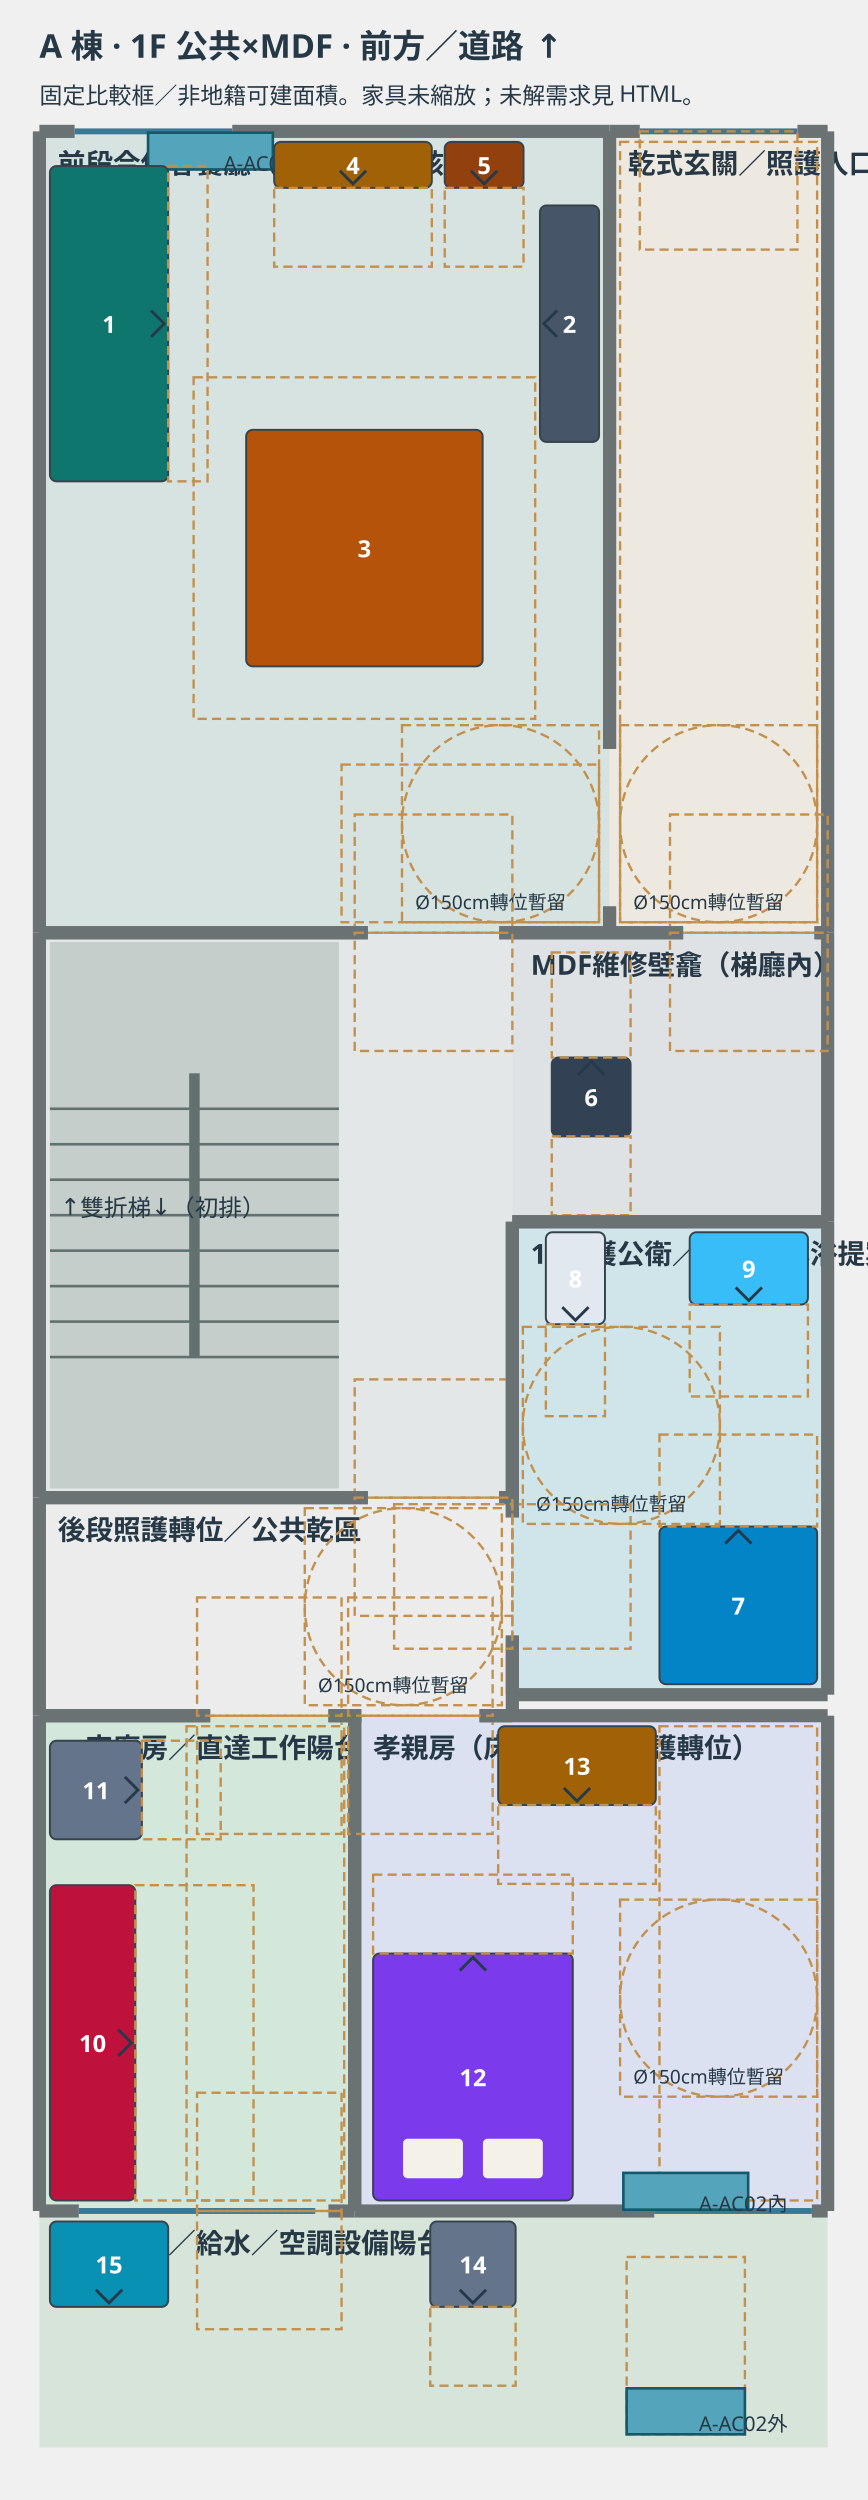
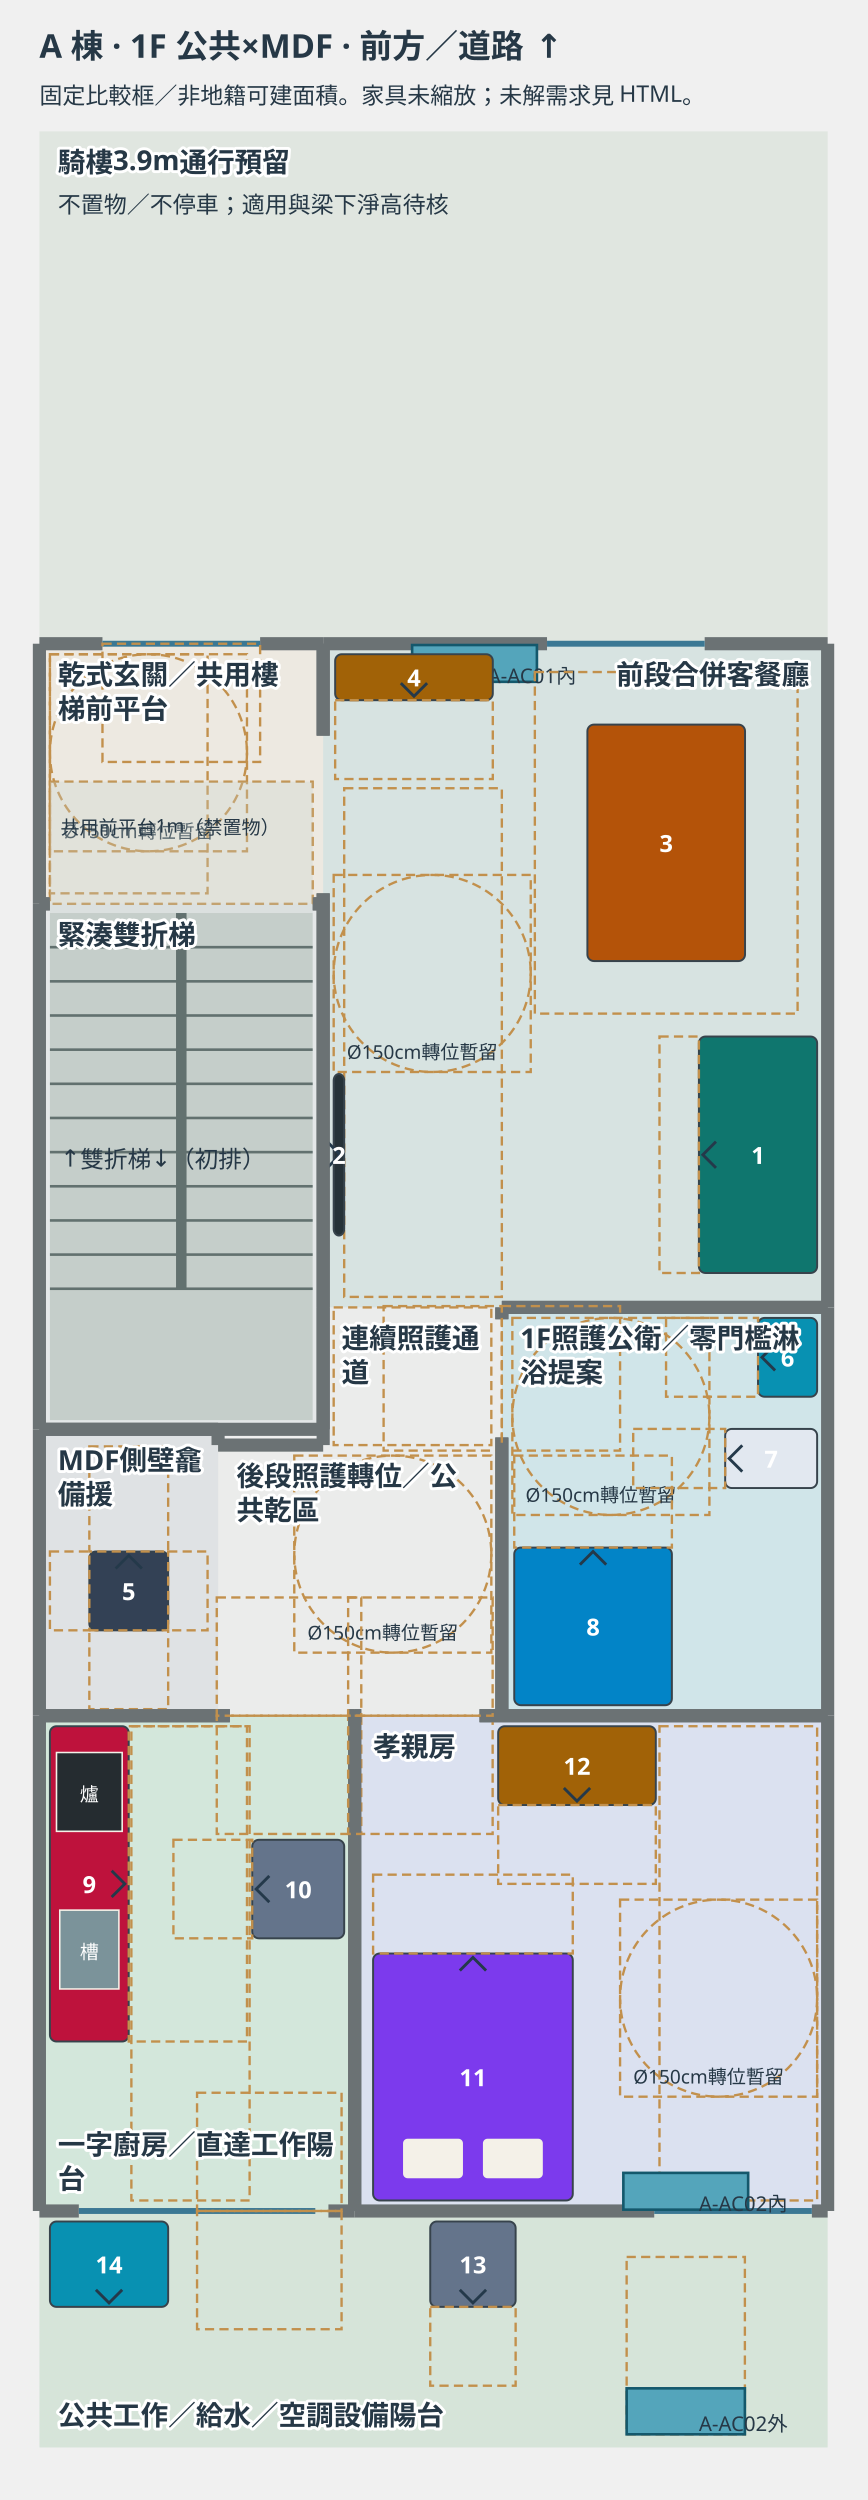
<svg xmlns="http://www.w3.org/2000/svg" viewBox="-300 -1000 6600 19030" role="img" aria-labelledby="plan-title plan-desc" data-schema="house-concept-furniture-plan-v1" data-building="A" data-floor="floor-1" data-geometry-source="tour_mm" data-frontage-study="keep-full-clear">
-   <style>text{font-family:system-ui,sans-serif;fill:#263846} .room-name{font-size:210px;font-weight:600} .item-number{font-size:180px;font-weight:700;fill:#fff;text-anchor:middle} .wall{stroke:#6b7274;stroke-width:100} .allowance{fill:none;stroke:#c2904c;stroke-width:18;stroke-dasharray:70 40} .front-mark{stroke:#24394a;stroke-width:22;fill:none}</style>
+   <style>text{font-family:system-ui,sans-serif;fill:#263846} .room-name{font-size:210px;font-weight:600;paint-order:stroke fill;stroke:#fff;stroke-width:45;stroke-linejoin:round} .item-number{font-size:180px;font-weight:700;fill:#fff;text-anchor:middle} .wall{stroke:#6b7274;stroke-width:100} .allowance{fill:none;stroke:#c2904c;stroke-width:18;stroke-dasharray:70 40} .front-mark{stroke:#24394a;stroke-width:22;fill:none}</style>
  <text x="0" y="-560" font-size="250" font-weight="700">A 棟 · 1F 公共×MDF · 前方／道路 ↑</text>
  <text x="0" y="-210" font-size="175">固定比較框／非地籍可建面積。家具未縮放；未解需求見 HTML。</text>
-   <rect x="4340" y="0" width="1660" height="6100" fill="#e0c99d" fill-opacity="0.18" />
-   <rect x="0" y="0" width="4340" height="6100" fill="#69a79b" fill-opacity="0.18" />
-   <rect x="3600" y="6100" width="2400" height="2200" fill="#90a4ae" fill-opacity="0.18" />
-   <rect x="0" y="6100" width="3600" height="4300" fill="#b0bec5" fill-opacity="0.18" />
-   <rect x="3600" y="8300" width="2400" height="3600" fill="#3fb6c8" fill-opacity="0.18" />
+   <rect x="0" y="3900" width="2160" height="1980" fill="#e0c99d" fill-opacity="0.18" />
+   <rect x="2160" y="3900" width="3840" height="5052" fill="#69a79b" fill-opacity="0.18" />
+   <rect x="0" y="9880" width="1360" height="2180" fill="#90a4ae" fill-opacity="0.18" />
+   <rect x="0" y="5880" width="2160" height="4000" fill="#b0bec5" fill-opacity="0.18" />
+   <rect x="3520" y="8952" width="2480" height="3108" fill="#3fb6c8" fill-opacity="0.18" />
  <rect x="0" y="12060" width="2400" height="3770" fill="#4fbf7a" fill-opacity="0.18" />
  <rect x="2400" y="12060" width="3600" height="3770" fill="#7c9df0" fill-opacity="0.18" />
  <rect x="0" y="15830" width="6000" height="1800" fill="#5fae74" fill-opacity="0.18" />
-   <rect x="0" y="10400" width="3600" height="1660" fill="#d4ddd5" fill-opacity="0.18" />
-   <g data-room-id="A:floor-1:entry" data-space-group="" data-x-mm="4340" data-y-mm="0" data-w-mm="1660" data-h-mm="6100">
-     <a href="../model3d.html#mode=tour&amp;building=A&amp;floor=floor-1&amp;room=A%3Afloor-1%3Aentry&amp;view=plan" target="_blank">
-       <text x="4480" y="320" class="room-name">乾式玄關／照護入口</text>
-     </a>
-     <line x1="4340" x2="4570.0" y1="0" y2="0" stroke="#6b7274" stroke-width="100" data-wall-face="front" />
-     <line x1="5770.0" x2="6000" y1="0" y2="0" stroke="#6b7274" stroke-width="100" data-wall-face="front" />
-     <line x1="4570.0" x2="5770.0" y1="0" y2="0" stroke="#3b7894" stroke-width="45" data-wall-face="front" />
-     <line x1="4340" x2="4900" y1="6100" y2="6100" stroke="#6b7274" stroke-width="100" data-wall-face="rear" />
-     <line x1="5900" x2="6000" y1="6100" y2="6100" stroke="#6b7274" stroke-width="100" data-wall-face="rear" />
-     <line x1="4340" x2="4340" y1="0" y2="4699.997" stroke="#6b7274" stroke-width="100" data-wall-face="left" />
-     <line x1="4340" x2="4340" y1="5899.997" y2="6100" stroke="#6b7274" stroke-width="100" data-wall-face="left" />
-     <line x1="6000" x2="6000" y1="0" y2="6100" stroke="#6b7274" stroke-width="100" data-wall-face="right" />
-     <rect x="4420" y="80" width="1500" height="5940" data-reserved="care-route" class="allowance" />
-     <rect x="4420" y="4520" width="1500" height="1500" data-reserved="care-turn" class="allowance" />
-     <circle cx="5170.0" cy="5270.0" r="750.0" data-care-turn="proposal-not-verified" class="allowance" />
-     <text x="4520" y="5920" font-size="145">Ø150cm轉位暫留</text>
-     <rect x="4800.0" y="5200.0" width="1200.0" height="900.0" data-reserved="door-approach" class="allowance" />
-     <rect x="4570.0" y="0.0" width="1200.0" height="900.0" data-reserved="door-approach" class="allowance" />
-   </g>
-   <g data-room-id="A:floor-1:living" data-space-group="" data-x-mm="0" data-y-mm="0" data-w-mm="4340" data-h-mm="6100">
-     <a href="../model3d.html#mode=tour&amp;building=A&amp;floor=floor-1&amp;room=A%3Afloor-1%3Aliving&amp;view=plan" target="_blank">
-       <text x="140" y="320" class="room-name">前段合併客餐廳（前帶可建待核）</text>
-     </a>
-     <line x1="0" x2="268.0" y1="0" y2="0" stroke="#6b7274" stroke-width="100" data-wall-face="front" />
-     <line x1="1468.0" x2="4340" y1="0" y2="0" stroke="#6b7274" stroke-width="100" data-wall-face="front" />
-     <line x1="268.0" x2="1468.0" y1="0" y2="0" stroke="#3b7894" stroke-width="45" data-wall-face="front" />
-     <line x1="0" x2="2499.999" y1="6100" y2="6100" stroke="#6b7274" stroke-width="100" data-wall-face="rear" />
-     <line x1="3499.999" x2="4340" y1="6100" y2="6100" stroke="#6b7274" stroke-width="100" data-wall-face="rear" />
-     <line x1="0" x2="0" y1="0" y2="6100" stroke="#6b7274" stroke-width="100" data-wall-face="left" />
-     <line x1="4340" x2="4340" y1="0" y2="4699.997" stroke="#6b7274" stroke-width="100" data-wall-face="right" />
-     <line x1="4340" x2="4340" y1="5899.997" y2="6100" stroke="#6b7274" stroke-width="100" data-wall-face="right" />
-     <rect x="2300" y="4820" width="1960" height="1200" data-reserved="care-route" class="allowance" />
-     <rect x="2760" y="4520" width="1500" height="1500" data-reserved="care-turn" class="allowance" />
-     <circle cx="3510.0" cy="5270.0" r="750.0" data-care-turn="proposal-not-verified" class="allowance" />
-     <text x="2860" y="5920" font-size="145">Ø150cm轉位暫留</text>
-     <rect x="2400.0" y="5200.0" width="1200.0" height="900.0" data-reserved="door-approach" class="allowance" />
-     <rect x="827.0" y="10.0" width="950" height="280" fill="#54a5bb" stroke="#14586c" stroke-width="20" data-hvac-id="A-AC01" data-hvac-type="indoor" />
-     <text x="1402.0" y="300" font-size="155">A-AC01內</text>
-     <g data-furniture-id="A:floor-1:living:furniture:sofa" data-status="planning-not-measured" data-center-x-mm="530.0" data-center-y-mm="1464.0" data-width-mm="2400.0" data-depth-mm="900.0" data-height-mm="850.0" data-rotation-deg="270" data-mount-height-mm="0.0" data-wall-anchor="left" transform="translate(530.0 1464.0) rotate(-270)">
-       <rect x="-1200.0" y="-450.0" width="2400.0" height="900.0" rx="50" fill="#0f766e" stroke="#37434c" stroke-width="15" />
+   <rect x="0" y="0" width="6000" height="3900" fill="#98b99a" fill-opacity="0.18" />
+   <rect x="2160" y="8952" width="1360" height="1048" fill="#d4ddd5" fill-opacity="0.18" />
+   <rect x="1360" y="10000" width="2160" height="2060" fill="#d4ddd5" fill-opacity="0.18" />
+   <g data-room-id="A:floor-1:entry" data-space-group="" data-x-mm="0" data-y-mm="3900" data-w-mm="2160" data-h-mm="1980">
+     <line x1="0" x2="480.0" y1="3900" y2="3900" stroke="#6b7274" stroke-width="100" data-wall-face="front" />
+     <line x1="1680.0" x2="2160" y1="3900" y2="3900" stroke="#6b7274" stroke-width="100" data-wall-face="front" />
+     <line x1="480.0" x2="1680.0" y1="3900" y2="3900" stroke="#3b7894" stroke-width="45" data-wall-face="front" />
+     <line x1="0" x2="80.0" y1="5880" y2="5880" stroke="#6b7274" stroke-width="100" data-wall-face="rear" />
+     <line x1="2080.0" x2="2160" y1="5880" y2="5880" stroke="#6b7274" stroke-width="100" data-wall-face="rear" />
+     <line x1="0" x2="0" y1="3900" y2="5880" stroke="#6b7274" stroke-width="100" data-wall-face="left" />
+     <line x1="2160" x2="2160" y1="3900" y2="4600.001" stroke="#6b7274" stroke-width="100" data-wall-face="right" />
+     <line x1="2160" x2="2160" y1="5800.001" y2="5880" stroke="#6b7274" stroke-width="100" data-wall-face="right" />
+     <rect x="80" y="3980" width="1500" height="1500" data-reserved="care-turn" class="allowance" />
+     <circle cx="830.0" cy="4730.0" r="750.0" data-care-turn="proposal-not-verified" class="allowance" />
+     <text x="180" y="5380" font-size="145">Ø150cm轉位暫留</text>
+     <rect x="80" y="3980" width="1200" height="1820" data-reserved="care-route" class="allowance" />
+     <rect x="80" y="4950" width="2000" height="930" data-reserved="stairs-landing" class="allowance" />
+     <rect x="480.0" y="3900.0" width="1200.0" height="900.0" data-reserved="door-approach" class="allowance" />
+   </g>
+   <g data-room-id="A:floor-1:living" data-space-group="" data-x-mm="2160" data-y-mm="3900" data-w-mm="3840" data-h-mm="5052">
+     <line x1="2160" x2="3864.0" y1="3900" y2="3900" stroke="#6b7274" stroke-width="100" data-wall-face="front" />
+     <line x1="5064.0" x2="6000" y1="3900" y2="3900" stroke="#6b7274" stroke-width="100" data-wall-face="front" />
+     <line x1="3864.0" x2="5064.0" y1="3900" y2="3900" stroke="#3b7894" stroke-width="45" data-wall-face="front" />
+     <line x1="3519.999" x2="6000" y1="8952" y2="8952" stroke="#6b7274" stroke-width="100" data-wall-face="rear" />
+     <line x1="2160" x2="2160" y1="3900" y2="4600.001" stroke="#6b7274" stroke-width="100" data-wall-face="left" />
+     <line x1="2160" x2="2160" y1="5800.001" y2="8952" stroke="#6b7274" stroke-width="100" data-wall-face="left" />
+     <line x1="6000" x2="6000" y1="3900" y2="8952" stroke="#6b7274" stroke-width="100" data-wall-face="right" />
+     <rect x="2240" y="5660" width="1500" height="1500" data-reserved="care-turn" class="allowance" />
+     <circle cx="2990.0" cy="6410.0" r="750.0" data-care-turn="proposal-not-verified" class="allowance" />
+     <text x="2340" y="7060" font-size="145">Ø150cm轉位暫留</text>
+     <rect x="2320" y="5000" width="1200" height="3872" data-reserved="care-route" class="allowance" />
+     <rect x="2837.0" y="3910.0" width="950.0" height="280.0" fill="#54a5bb" stroke="#14586c" stroke-width="20" data-hvac-id="A-AC01" data-hvac-type="indoor" />
+     <text x="3412.0" y="4200" font-size="155" data-hvac-label-id="A-AC01" data-hvac-label-type="indoor">A-AC01內</text>
+     <g data-furniture-id="A:floor-1:living:furniture:sofa" data-status="planning-not-measured" data-center-x-mm="5470.0" data-center-y-mm="7790.04" data-width-mm="1800.0" data-depth-mm="900.0" data-height-mm="850.0" data-rotation-deg="90" data-mount-height-mm="0.0" data-wall-anchor="right" transform="translate(5470.0 7790.04) rotate(-90)">
+       <rect x="-900.0" y="-450.0" width="1800.0" height="900.0" rx="50" fill="#0f766e" stroke="#37434c" stroke-width="15" />
      <path d="M -100 -320.0 L 0 -420.0 L 100 -320.0" class="front-mark" />
-       <text x="0" y="70" transform="rotate(270)" class="item-number">1</text>
-     </g>
-     <rect x="980.0" y="264.0" width="300.0" height="2400.0" class="allowance" />
-     <g data-furniture-id="A:floor-1:living:furniture:tv" data-status="planning-not-measured" data-center-x-mm="4035.0" data-center-y-mm="1464.0" data-width-mm="1800.0" data-depth-mm="450.0" data-height-mm="1250.0" data-rotation-deg="90" data-mount-height-mm="0.0" data-wall-anchor="right" transform="translate(4035.0 1464.0) rotate(-90)">
-       <rect x="-900.0" y="-225.0" width="1800.0" height="450.0" rx="50" fill="#475569" stroke="#37434c" stroke-width="15" />
-       <path d="M -100 -95.0 L 0 -195.0 L 100 -95.0" class="front-mark" />
-       <text x="0" y="70" transform="rotate(90)" class="item-number">2</text>
-     </g>
-     <g data-furniture-id="A:floor-1:living:furniture:dining-set" data-status="planning-not-measured" data-center-x-mm="2473.8" data-center-y-mm="3172.0" data-width-mm="1800.0" data-depth-mm="1800.0" data-height-mm="750.0" data-rotation-deg="0.0" data-mount-height-mm="0.0" data-wall-anchor="" transform="translate(2473.8 3172.0) rotate(-0.0)">
-       <rect x="-900.0" y="-900.0" width="1800.0" height="1800.0" rx="50" fill="#b45309" stroke="#37434c" stroke-width="15" />
+       <text x="0" y="70" transform="rotate(90)" class="item-number">1</text>
+     </g>
+     <rect x="4720.0" y="6890.04" width="300.0" height="1800" class="allowance" />
+     <g data-furniture-id="A:floor-1:living:furniture:tv" data-status="planning-not-measured" data-center-x-mm="2280.0" data-center-y-mm="7790.04" data-width-mm="1230.0" data-depth-mm="80.0" data-height-mm="710.0" data-rotation-deg="270" data-mount-height-mm="1200.0" data-wall-anchor="left" transform="translate(2280.0 7790.04) rotate(-270)">
+       <rect x="-615.0" y="-40.0" width="1230.0" height="80.0" rx="50" fill="#263238" stroke="#37434c" stroke-width="15" />
+       <path d="M -100 90.0 L 0 -10.0 L 100 90.0" class="front-mark" />
+       <text x="0" y="70" transform="rotate(270)" class="item-number">2</text>
+     </g>
+     <g data-furniture-id="A:floor-1:living:furniture:dining-set" data-status="planning-not-measured" data-center-x-mm="4771.2" data-center-y-mm="5415.6" data-width-mm="1200.0" data-depth-mm="1800.0" data-height-mm="850.0" data-rotation-deg="0.0" data-mount-height-mm="0.0" data-wall-anchor="" transform="translate(4771.2 5415.6) rotate(-0.0)">
+       <rect x="-600.0" y="-900.0" width="1200.0" height="1800.0" rx="50" fill="#b45309" stroke="#37434c" stroke-width="15" />
      <text x="0" y="70" transform="rotate(0.0)" class="item-number">3</text>
    </g>
-     <rect x="1173.8" y="1872.0" width="2600.0" height="2600.0" class="allowance" />
-     <g data-furniture-id="A:floor-1:living:furniture:shoe-cabinet" data-status="planning-not-measured" data-center-x-mm="2387.0" data-center-y-mm="255.0" data-width-mm="1200.0" data-depth-mm="350.0" data-height-mm="1100.0" data-rotation-deg="180" data-mount-height-mm="0.0" data-wall-anchor="front" transform="translate(2387.0 255.0) rotate(-180)">
+     <rect x="3771.2" y="4115.6" width="2000.0" height="2600.0" class="allowance" />
+     <g data-furniture-id="A:floor-1:living:furniture:shoe-cabinet" data-status="planning-not-measured" data-center-x-mm="2851.2" data-center-y-mm="4155.0" data-width-mm="1200.0" data-depth-mm="350.0" data-height-mm="1100.0" data-rotation-deg="180" data-mount-height-mm="0.0" data-wall-anchor="front" transform="translate(2851.2 4155.0) rotate(-180)">
      <rect x="-600.0" y="-175.0" width="1200.0" height="350.0" rx="50" fill="#a16207" stroke="#37434c" stroke-width="15" />
      <path d="M -100 -45.0 L 0 -145.0 L 100 -45.0" class="front-mark" />
      <text x="0" y="70" transform="rotate(180)" class="item-number">4</text>
    </g>
-     <rect x="1787.0" y="430.0" width="1200.0" height="600.0" class="allowance" />
-     <g data-furniture-id="A:floor-1:living:furniture:parcel-cabinet" data-status="planning-not-measured" data-center-x-mm="3385.2" data-center-y-mm="255.0" data-width-mm="600.0" data-depth-mm="350.0" data-height-mm="1000.0" data-rotation-deg="180" data-mount-height-mm="0.0" data-wall-anchor="front" transform="translate(3385.2 255.0) rotate(-180)">
-       <rect x="-300.0" y="-175.0" width="600.0" height="350.0" rx="50" fill="#92400e" stroke="#37434c" stroke-width="15" />
-       <path d="M -100 -45.0 L 0 -145.0 L 100 -45.0" class="front-mark" />
-       <text x="0" y="70" transform="rotate(180)" class="item-number">5</text>
-     </g>
-     <rect x="3085.2" y="430.0" width="600.0" height="600.0" class="allowance" />
-   </g>
-   <g data-room-id="A:floor-1:mdf" data-space-group="A1-dry-hall" data-x-mm="3600" data-y-mm="6100" data-w-mm="2400" data-h-mm="2200">
-     <a href="../model3d.html#mode=tour&amp;building=A&amp;floor=floor-1&amp;room=A%3Afloor-1%3Amdf&amp;view=plan" target="_blank">
-       <text x="3740" y="6420" class="room-name">MDF維修壁龕（梯廳內）</text>
-     </a>
-     <line x1="3600" x2="4900.0" y1="6100" y2="6100" stroke="#6b7274" stroke-width="100" data-wall-face="front" />
-     <line x1="5900.0" x2="6000" y1="6100" y2="6100" stroke="#6b7274" stroke-width="100" data-wall-face="front" />
-     <line x1="3600" x2="6000" y1="8300" y2="8300" stroke="#6b7274" stroke-width="100" data-wall-face="rear" />
-     <line x1="6000" x2="6000" y1="6100" y2="8300" stroke="#6b7274" stroke-width="100" data-wall-face="right" />
-     <rect x="4800.0" y="6100.0" width="1200.0" height="900.0" data-reserved="door-approach" class="allowance" />
-     <g data-furniture-id="A:floor-1:mdf:furniture:rack" data-status="planning-not-measured" data-center-x-mm="4200.0" data-center-y-mm="7350.0" data-width-mm="600.0" data-depth-mm="600.0" data-height-mm="1000.0" data-rotation-deg="0" data-mount-height-mm="0.0" data-wall-anchor="rear" transform="translate(4200.0 7350.0) rotate(0)">
+     <rect x="2251.2" y="4330.0" width="1200.0" height="600.0" class="allowance" />
+   </g>
+   <g data-room-id="A:floor-1:mdf" data-space-group="A1-dry-hall" data-x-mm="0" data-y-mm="9880" data-w-mm="1360" data-h-mm="2180">
+     <line x1="0" x2="1360" y1="9880" y2="9880" stroke="#6b7274" stroke-width="100" data-wall-face="front" />
+     <line x1="0" x2="1360" y1="12060" y2="12060" stroke="#6b7274" stroke-width="100" data-wall-face="rear" />
+     <line x1="0" x2="0" y1="9880" y2="12060" stroke="#6b7274" stroke-width="100" data-wall-face="left" />
+     <line x1="1360" x2="1360" y1="9880" y2="10000" stroke="#6b7274" stroke-width="100" data-wall-face="right" />
+     <g data-furniture-id="A:floor-1:mdf:furniture:rack" data-status="planning-not-measured" data-center-x-mm="680.0" data-center-y-mm="11110.0" data-width-mm="600.0" data-depth-mm="600.0" data-height-mm="1000.0" data-rotation-deg="0" data-mount-height-mm="0.0" data-wall-anchor="rear" transform="translate(680.0 11110.0) rotate(0)">
      <rect x="-300.0" y="-300.0" width="600.0" height="600.0" rx="50" fill="#334155" stroke="#37434c" stroke-width="15" />
      <path d="M -100 -170.0 L 0 -270.0 L 100 -170.0" class="front-mark" />
-       <text x="0" y="70" transform="rotate(0)" class="item-number">6</text>
-     </g>
-     <rect x="3900.0" y="6250.0" width="600.0" height="800.0" class="allowance" />
-     <rect x="3900.0" y="7650.0" width="600.0" height="600.0" class="allowance" data-maintenance="rear" />
-   </g>
-   <g data-room-id="A:floor-1:stair-door" data-space-group="A1-dry-hall" data-x-mm="0" data-y-mm="6100" data-w-mm="3600" data-h-mm="4300">
-     <a href="../model3d.html#mode=tour&amp;building=A&amp;floor=floor-1&amp;room=A%3Afloor-1%3Astair-door&amp;view=plan" target="_blank">
-       <text x="140" y="6420" class="room-name">正式樓梯／共用梯廳</text>
-     </a>
-     <line x1="0" x2="2499.999" y1="6100" y2="6100" stroke="#6b7274" stroke-width="100" data-wall-face="front" />
-     <line x1="3499.999" x2="3600" y1="6100" y2="6100" stroke="#6b7274" stroke-width="100" data-wall-face="front" />
-     <line x1="0" x2="2499.999" y1="10400" y2="10400" stroke="#6b7274" stroke-width="100" data-wall-face="rear" />
-     <line x1="3499.999" x2="3600" y1="10400" y2="10400" stroke="#6b7274" stroke-width="100" data-wall-face="rear" />
-     <line x1="0" x2="0" y1="6100" y2="10400" stroke="#6b7274" stroke-width="100" data-wall-face="left" />
-     <line x1="3600" x2="3600" y1="6100" y2="6100" stroke="#6b7274" stroke-width="100" data-wall-face="right" />
-     <line x1="3600" x2="3600" y1="8300" y2="10400" stroke="#6b7274" stroke-width="100" data-wall-face="right" />
-     <rect x="2400.0" y="6100.0" width="1200.0" height="900.0" data-reserved="door-approach" class="allowance" />
-     <rect x="2400.0" y="9500.0" width="1200.0" height="900.0" data-reserved="door-approach" class="allowance" />
-     <rect x="80" y="6170" width="2200" height="4160" fill="#c5ceca" data-stairs="two-flight-u-proposal-not-verified" />
-     <line x1="80" x2="2280" y1="7440.0" y2="7440.0" stroke="#62716f" stroke-width="20" />
-     <line x1="80" x2="2280" y1="7710.0" y2="7710.0" stroke="#62716f" stroke-width="20" />
-     <line x1="80" x2="2280" y1="7980.0" y2="7980.0" stroke="#62716f" stroke-width="20" />
-     <line x1="80" x2="2280" y1="8250.0" y2="8250.0" stroke="#62716f" stroke-width="20" />
-     <line x1="80" x2="2280" y1="8520.0" y2="8520.0" stroke="#62716f" stroke-width="20" />
-     <line x1="80" x2="2280" y1="8790.0" y2="8790.0" stroke="#62716f" stroke-width="20" />
-     <line x1="80" x2="2280" y1="9060.0" y2="9060.0" stroke="#62716f" stroke-width="20" />
-     <line x1="80" x2="2280" y1="9330.0" y2="9330.0" stroke="#62716f" stroke-width="20" />
-     <line x1="1180.0" x2="1180.0" y1="7170" y2="9330" stroke="#62716f" stroke-width="80" />
-     <text x="160" y="8250.0" font-size="180">↑雙折梯↓（初排）</text>
-   </g>
-   <g data-room-id="A:floor-1:bath1" data-space-group="" data-x-mm="3600" data-y-mm="8300" data-w-mm="2400" data-h-mm="3600">
-     <a href="../model3d.html#mode=tour&amp;building=A&amp;floor=floor-1&amp;room=A%3Afloor-1%3Abath1&amp;view=plan" target="_blank">
-       <text x="3740" y="8620" class="room-name">1F照護公衛／無門檻淋浴提案</text>
-     </a>
-     <line x1="3600" x2="6000" y1="8300" y2="8300" stroke="#6b7274" stroke-width="100" data-wall-face="front" />
-     <line x1="3600" x2="6000" y1="11900" y2="11900" stroke="#6b7274" stroke-width="100" data-wall-face="rear" />
-     <line x1="3600" x2="3600" y1="8300" y2="10550.0" stroke="#6b7274" stroke-width="100" data-wall-face="left" />
-     <line x1="3600" x2="3600" y1="11450.0" y2="11900" stroke="#6b7274" stroke-width="100" data-wall-face="left" />
-     <line x1="6000" x2="6000" y1="8300" y2="11900" stroke="#6b7274" stroke-width="100" data-wall-face="right" />
-     <rect x="3680" y="9100" width="1500" height="1500" data-reserved="care-turn" class="allowance" />
-     <circle cx="4430.0" cy="9850.0" r="750.0" data-care-turn="proposal-not-verified" class="allowance" />
-     <text x="3780" y="10500" font-size="145">Ø150cm轉位暫留</text>
-     <rect x="3600.0" y="10450.0" width="900.0" height="1100.0" data-reserved="door-approach" class="allowance" />
-     <g data-furniture-id="A:floor-1:bath1:furniture:shower" data-status="planning-not-measured" data-center-x-mm="5320.0" data-center-y-mm="11220.0" data-width-mm="1200.0" data-depth-mm="1200.0" data-height-mm="2000.0" data-rotation-deg="0" data-mount-height-mm="0.0" data-wall-anchor="rear" transform="translate(5320.0 11220.0) rotate(0)">
+       <text x="0" y="70" transform="rotate(0)" class="item-number">5</text>
+     </g>
+     <rect x="380.0" y="10010.0" width="600.0" height="800.0" class="allowance" />
+     <rect x="380.0" y="11410.0" width="600.0" height="600.0" class="allowance" data-maintenance="rear" />
+     <rect x="80.0" y="10810.0" width="300.0" height="600.0" data-maintenance="left" class="allowance" />
+     <rect x="980.0" y="10810.0" width="300.0" height="600.0" data-maintenance="right" class="allowance" />
+   </g>
+   <g data-room-id="A:floor-1:stair-door" data-space-group="A1-dry-hall" data-x-mm="0" data-y-mm="5880" data-w-mm="2160" data-h-mm="4000">
+     <line x1="0" x2="80.0" y1="5880" y2="5880" stroke="#6b7274" stroke-width="100" data-wall-face="front" />
+     <line x1="2080.0" x2="2160" y1="5880" y2="5880" stroke="#6b7274" stroke-width="100" data-wall-face="front" />
+     <line x1="0" x2="2160" y1="9880" y2="9880" stroke="#6b7274" stroke-width="100" data-wall-face="rear" />
+     <line x1="0" x2="0" y1="5880" y2="9880" stroke="#6b7274" stroke-width="100" data-wall-face="left" />
+     <line x1="2160" x2="2160" y1="5880" y2="9880" stroke="#6b7274" stroke-width="100" data-wall-face="right" />
+     <rect x="80" y="5950" width="2000" height="3860" fill="#c5ceca" data-stairs="two-flight-u-proposal-not-verified" />
+     <rect x="80" y="4950" width="2000" height="1000" fill="#c5ceca" fill-opacity="0.3" data-shared-stair-landing="A:floor-1:entry" />
+     <text x="160" y="5350" font-size="145">共用前平台1m（禁置物）</text>
+     <line x1="80" x2="2080" y1="6210.0" y2="6210.0" stroke="#62716f" stroke-width="20" />
+     <line x1="80" x2="2080" y1="6470.0" y2="6470.0" stroke="#62716f" stroke-width="20" />
+     <line x1="80" x2="2080" y1="6730.0" y2="6730.0" stroke="#62716f" stroke-width="20" />
+     <line x1="80" x2="2080" y1="6990.0" y2="6990.0" stroke="#62716f" stroke-width="20" />
+     <line x1="80" x2="2080" y1="7250.0" y2="7250.0" stroke="#62716f" stroke-width="20" />
+     <line x1="80" x2="2080" y1="7510.0" y2="7510.0" stroke="#62716f" stroke-width="20" />
+     <line x1="80" x2="2080" y1="7770.0" y2="7770.0" stroke="#62716f" stroke-width="20" />
+     <line x1="80" x2="2080" y1="8030.0" y2="8030.0" stroke="#62716f" stroke-width="20" />
+     <line x1="80" x2="2080" y1="8290.0" y2="8290.0" stroke="#62716f" stroke-width="20" />
+     <line x1="80" x2="2080" y1="8550.0" y2="8550.0" stroke="#62716f" stroke-width="20" />
+     <line x1="80" x2="2080" y1="8810.0" y2="8810.0" stroke="#62716f" stroke-width="20" />
+     <line x1="1080.0" x2="1080.0" y1="5950" y2="8810" stroke="#62716f" stroke-width="80" />
+     <text x="160" y="7880.0" font-size="180">↑雙折梯↓（初排）</text>
+   </g>
+   <g data-room-id="A:floor-1:bath1" data-space-group="" data-x-mm="3520" data-y-mm="8952" data-w-mm="2480" data-h-mm="3108">
+     <line x1="3520" x2="6000" y1="8952" y2="8952" stroke="#6b7274" stroke-width="100" data-wall-face="front" />
+     <line x1="3520" x2="6000" y1="12060" y2="12060" stroke="#6b7274" stroke-width="100" data-wall-face="rear" />
+     <line x1="3520" x2="3520" y1="8952" y2="9041.999" stroke="#6b7274" stroke-width="100" data-wall-face="left" />
+     <line x1="3520" x2="3520" y1="9941.999" y2="12060" stroke="#6b7274" stroke-width="100" data-wall-face="left" />
+     <line x1="6000" x2="6000" y1="8952" y2="12060" stroke="#6b7274" stroke-width="100" data-wall-face="right" />
+     <rect x="3600" y="9032" width="1500" height="1500" data-reserved="care-turn" class="allowance" />
+     <circle cx="4350.0" cy="9782.0" r="750.0" data-care-turn="proposal-not-verified" class="allowance" />
+     <text x="3700" y="10432" font-size="145">Ø150cm轉位暫留</text>
+     <rect x="3520.0" y="8942.0" width="900.0" height="1100.0" data-reserved="door-approach" class="allowance" />
+     <g data-furniture-id="A:floor-1:bath1:furniture:vanity" data-status="planning-not-measured" data-center-x-mm="5695.0" data-center-y-mm="9332.0" data-width-mm="600.0" data-depth-mm="450.0" data-height-mm="850.0" data-rotation-deg="90" data-mount-height-mm="0.0" data-wall-anchor="right" transform="translate(5695.0 9332.0) rotate(-90)">
+       <rect x="-300.0" y="-225.0" width="600.0" height="450.0" rx="50" fill="#0891b2" stroke="#37434c" stroke-width="15" />
+       <path d="M -100 -95.0 L 0 -195.0 L 100 -95.0" class="front-mark" />
+       <text x="0" y="70" transform="rotate(90)" class="item-number">6</text>
+     </g>
+     <rect x="4770.0" y="9032.0" width="700.0" height="600.0" class="allowance" />
+     <g data-furniture-id="A:floor-1:bath1:furniture:toilet" data-status="planning-not-measured" data-center-x-mm="5570.0" data-center-y-mm="10101.96" data-width-mm="450.0" data-depth-mm="700.0" data-height-mm="800.0" data-rotation-deg="90" data-mount-height-mm="0.0" data-wall-anchor="right" transform="translate(5570.0 10101.96) rotate(-90)">
+       <rect x="-225.0" y="-350.0" width="450.0" height="700.0" rx="50" fill="#e2e8f0" stroke="#37434c" stroke-width="15" />
+       <path d="M -100 -220.0 L 0 -320.0 L 100 -220.0" class="front-mark" />
+       <text x="0" y="70" transform="rotate(90)" class="item-number">7</text>
+     </g>
+     <rect x="4520.0" y="9876.96" width="700.0" height="450.0" class="allowance" />
+     <g data-furniture-id="A:floor-1:bath1:furniture:shower" data-status="planning-not-measured" data-center-x-mm="4214.4" data-center-y-mm="11380.0" data-width-mm="1200.0" data-depth-mm="1200.0" data-height-mm="2000.0" data-rotation-deg="0" data-mount-height-mm="0.0" data-wall-anchor="rear" transform="translate(4214.4 11380.0) rotate(0)">
      <rect x="-600.0" y="-600.0" width="1200.0" height="1200.0" rx="50" fill="#0284c7" stroke="#37434c" stroke-width="15" />
      <path d="M -100 -470.0 L 0 -570.0 L 100 -470.0" class="front-mark" />
-       <text x="0" y="70" transform="rotate(0)" class="item-number">7</text>
-     </g>
-     <rect x="4720.0" y="9920.0" width="1200.0" height="700.0" class="allowance" />
-     <g data-furniture-id="A:floor-1:bath1:furniture:toilet" data-status="planning-not-measured" data-center-x-mm="4080.0" data-center-y-mm="8730.0" data-width-mm="450.0" data-depth-mm="700.0" data-height-mm="800.0" data-rotation-deg="180" data-mount-height-mm="0.0" data-wall-anchor="front" transform="translate(4080.0 8730.0) rotate(-180)">
-       <rect x="-225.0" y="-350.0" width="450.0" height="700.0" rx="50" fill="#e2e8f0" stroke="#37434c" stroke-width="15" />
-       <path d="M -100 -220.0 L 0 -320.0 L 100 -220.0" class="front-mark" />
-       <text x="0" y="70" transform="rotate(180)" class="item-number">8</text>
-     </g>
-     <rect x="3855.0" y="9080.0" width="450.0" height="700.0" class="allowance" />
-     <g data-furniture-id="A:floor-1:bath1:furniture:vanity" data-status="planning-not-measured" data-center-x-mm="5400.0" data-center-y-mm="8655.0" data-width-mm="900.0" data-depth-mm="550.0" data-height-mm="850.0" data-rotation-deg="180" data-mount-height-mm="0.0" data-wall-anchor="front" transform="translate(5400.0 8655.0) rotate(-180)">
-       <rect x="-450.0" y="-275.0" width="900.0" height="550.0" rx="50" fill="#38bdf8" stroke="#37434c" stroke-width="15" />
-       <path d="M -100 -145.0 L 0 -245.0 L 100 -145.0" class="front-mark" />
-       <text x="0" y="70" transform="rotate(180)" class="item-number">9</text>
-     </g>
-     <rect x="4950.0" y="8930.0" width="900.0" height="700.0" class="allowance" />
+       <text x="0" y="70" transform="rotate(0)" class="item-number">8</text>
+     </g>
+     <rect x="3614.4" y="10080.0" width="1200" height="700.0" class="allowance" />
  </g>
  <g data-room-id="A:floor-1:kitchen" data-space-group="" data-x-mm="0" data-y-mm="12060" data-w-mm="2400" data-h-mm="3770">
-     <a href="../model3d.html#mode=tour&amp;building=A&amp;floor=floor-1&amp;room=A%3Afloor-1%3Akitchen&amp;view=plan" target="_blank">
-       <text x="140" y="12380" class="room-name">一字廚房／直達工作陽台</text>
-     </a>
-     <line x1="0" x2="1300.001" y1="12060" y2="12060" stroke="#6b7274" stroke-width="100" data-wall-face="front" />
-     <line x1="2200.001" x2="2400" y1="12060" y2="12060" stroke="#6b7274" stroke-width="100" data-wall-face="front" />
+     <line x1="0" x2="1450.001" y1="12060" y2="12060" stroke="#6b7274" stroke-width="100" data-wall-face="front" />
+     <line x1="2350.001" x2="2400" y1="12060" y2="12060" stroke="#6b7274" stroke-width="100" data-wall-face="front" />
    <line x1="0" x2="300.0" y1="15830" y2="15830" stroke="#6b7274" stroke-width="100" data-wall-face="rear" />
    <line x1="2200.001" x2="2400" y1="15830" y2="15830" stroke="#6b7274" stroke-width="100" data-wall-face="rear" />
    <line x1="300.0" x2="2100.0" y1="15830" y2="15830" stroke="#3b7894" stroke-width="45" data-wall-face="rear" />
    <line x1="0" x2="0" y1="12060" y2="15830" stroke="#6b7274" stroke-width="100" data-wall-face="left" />
    <line x1="2400" x2="2400" y1="12060" y2="15830" stroke="#6b7274" stroke-width="100" data-wall-face="right" />
-     <rect x="1120" y="12140" width="1200" height="3610" data-reserved="circulation" class="allowance" />
-     <rect x="1200.0" y="12060.0" width="1100.0" height="900.0" data-reserved="door-approach" class="allowance" />
+     <rect x="700" y="12140" width="900" height="3610" data-reserved="circulation" class="allowance" />
+     <rect x="1350.0" y="12060.0" width="1100.0" height="900.0" data-reserved="door-approach" class="allowance" />
    <rect x="1200.0" y="14930.0" width="1100.0" height="900.0" data-reserved="door-approach" class="allowance" />
-     <g data-furniture-id="A:floor-1:kitchen:furniture:counter" data-status="planning-not-measured" data-center-x-mm="405.0" data-center-y-mm="14550.0" data-width-mm="2400.0" data-depth-mm="650.0" data-height-mm="900.0" data-rotation-deg="270" data-mount-height-mm="0.0" data-wall-anchor="left" transform="translate(405.0 14550.0) rotate(-270)">
-       <rect x="-1200.0" y="-325.0" width="2400.0" height="650.0" rx="50" fill="#be123c" stroke="#37434c" stroke-width="15" />
-       <path d="M -100 -195.0 L 0 -295.0 L 100 -195.0" class="front-mark" />
-       <text x="0" y="70" transform="rotate(270)" class="item-number">10</text>
-     </g>
-     <rect x="730.0" y="13350.0" width="900.0" height="2400.0" class="allowance" />
-     <g data-furniture-id="A:floor-1:kitchen:furniture:fridge" data-status="planning-not-measured" data-center-x-mm="430.0" data-center-y-mm="12625.5" data-width-mm="750.0" data-depth-mm="700.0" data-height-mm="1800.0" data-rotation-deg="270" data-mount-height-mm="0.0" data-wall-anchor="left" transform="translate(430.0 12625.5) rotate(-270)">
+     <g data-furniture-id="A:floor-1:kitchen:furniture:counter" data-status="planning-not-measured" data-center-x-mm="380.0" data-center-y-mm="13340.0" data-width-mm="2400.0" data-depth-mm="600.0" data-height-mm="900.0" data-rotation-deg="270" data-mount-height-mm="0.0" data-wall-anchor="left" transform="translate(380.0 13340.0) rotate(-270)">
+       <rect x="-1200.0" y="-300.0" width="2400.0" height="600.0" rx="50" fill="#be123c" stroke="#37434c" stroke-width="15" />
+       <rect x="-1000.0" y="-250.0" width="600.0" height="500.0" fill="#252c30" stroke="#f4f1e8" stroke-width="12" data-worktop-part="hob" data-width-mm="600.0" data-depth-mm="500.0" data-status="planning-not-measured" />
+       <text x="-700.0" y="70.0" transform="rotate(270 -700.0 -0.0)" font-size="145" text-anchor="middle" style="fill:#ffffff">爐</text>
+       <rect x="200.0" y="-225.0" width="600.0" height="450.0" fill="#7b939a" stroke="#f4f1e8" stroke-width="12" data-worktop-part="sink" data-width-mm="600.0" data-depth-mm="450.0" data-status="planning-not-measured" />
+       <text x="500.0" y="70.0" transform="rotate(270 500.0 -0.0)" font-size="145" text-anchor="middle" style="fill:#ffffff">槽</text>
+       <path d="M -100 -170.0 L 0 -270.0 L 100 -170.0" class="front-mark" />
+       <text x="0" y="70" transform="rotate(270)" class="item-number">9</text>
+     </g>
+     <rect x="680.0" y="12140.0" width="900.0" height="2400.0" class="allowance" />
+     <g data-furniture-id="A:floor-1:kitchen:furniture:fridge" data-status="planning-not-measured" data-center-x-mm="1970.0" data-center-y-mm="13379.5" data-width-mm="750.0" data-depth-mm="700.0" data-height-mm="1800.0" data-rotation-deg="90" data-mount-height-mm="0.0" data-wall-anchor="right" transform="translate(1970.0 13379.5) rotate(-90)">
      <rect x="-375.0" y="-350.0" width="750.0" height="700.0" rx="50" fill="#64748b" stroke="#37434c" stroke-width="15" />
      <path d="M -100 -220.0 L 0 -320.0 L 100 -220.0" class="front-mark" />
-       <text x="0" y="70" transform="rotate(270)" class="item-number">11</text>
-     </g>
-     <rect x="780.0" y="12250.5" width="600.0" height="750.0" class="allowance" />
+       <text x="0" y="70" transform="rotate(90)" class="item-number">10</text>
+     </g>
+     <rect x="1020.0" y="13004.5" width="600.0" height="750.0" class="allowance" />
  </g>
  <g data-room-id="A:floor-1:flex1" data-space-group="" data-x-mm="2400" data-y-mm="12060" data-w-mm="3600" data-h-mm="3770">
-     <a href="../model3d.html#mode=tour&amp;building=A&amp;floor=floor-1&amp;room=A%3Afloor-1%3Aflex1&amp;view=plan" target="_blank">
-       <text x="2540" y="12380" class="room-name">孝親房（床＋衣櫃＋照護轉位）</text>
-     </a>
    <line x1="2400" x2="2450" y1="12060" y2="12060" stroke="#6b7274" stroke-width="100" data-wall-face="front" />
    <line x1="3350" x2="6000" y1="12060" y2="12060" stroke="#6b7274" stroke-width="100" data-wall-face="front" />
    <line x1="2400" x2="4680.0" y1="15830" y2="15830" stroke="#6b7274" stroke-width="100" data-wall-face="rear" />
    <line x1="5880.0" x2="6000" y1="15830" y2="15830" stroke="#6b7274" stroke-width="100" data-wall-face="rear" />
    <line x1="4680.0" x2="5880.0" y1="15830" y2="15830" stroke="#3b7894" stroke-width="45" data-wall-face="rear" />
    <line x1="2400" x2="2400" y1="12060" y2="15830" stroke="#6b7274" stroke-width="100" data-wall-face="left" />
    <line x1="6000" x2="6000" y1="12060" y2="15830" stroke="#6b7274" stroke-width="100" data-wall-face="right" />
    <rect x="4720" y="12140" width="1200" height="3610" data-reserved="care-route" class="allowance" />
    <rect x="4420" y="13460" width="1500" height="1500" data-reserved="care-turn" class="allowance" />
    <circle cx="5170.0" cy="14210.0" r="750.0" data-care-turn="proposal-not-verified" class="allowance" />
    <text x="4520" y="14860" font-size="145">Ø150cm轉位暫留</text>
    <rect x="2350.0" y="12060.0" width="1100.0" height="900.0" data-reserved="door-approach" class="allowance" />
-     <rect x="4445.0" y="15540.0" width="950" height="280" fill="#54a5bb" stroke="#14586c" stroke-width="20" data-hvac-id="A-AC02" data-hvac-type="indoor" />
-     <text x="5020.0" y="15830" font-size="155">A-AC02內</text>
+     <rect x="4445.0" y="15540.0" width="950.0" height="280.0" fill="#54a5bb" stroke="#14586c" stroke-width="20" data-hvac-id="A-AC02" data-hvac-type="indoor" />
+     <text x="5020.0" y="15830" font-size="155" data-hvac-label-id="A-AC02" data-hvac-label-type="indoor">A-AC02內</text>
    <g data-furniture-id="A:floor-1:flex1:furniture:bed" data-status="planning-not-measured" data-center-x-mm="3300.0" data-center-y-mm="14810.0" data-width-mm="1520.0" data-depth-mm="1880.0" data-height-mm="900.0" data-rotation-deg="0" data-mount-height-mm="0.0" data-wall-anchor="rear" transform="translate(3300.0 14810.0) rotate(0)">
      <rect x="-760.0" y="-940.0" width="1520.0" height="1880.0" rx="50" fill="#7c3aed" stroke="#37434c" stroke-width="15" />
      <rect x="-532.0" y="470.0" width="456.0" height="300.8" rx="35" fill="#f4f1e8" />
      <rect x="76.0" y="470.0" width="456.0" height="300.8" rx="35" fill="#f4f1e8" />
      <path d="M -100 -810.0 L 0 -910.0 L 100 -810.0" class="front-mark" />
-       <text x="0" y="70" transform="rotate(0)" class="item-number">12</text>
+       <text x="0" y="70" transform="rotate(0)" class="item-number">11</text>
    </g>
    <rect x="2540.0" y="13270.0" width="1520.0" height="600.0" class="allowance" />
    <g data-furniture-id="A:floor-1:flex1:furniture:wardrobe" data-status="planning-not-measured" data-center-x-mm="4092.0" data-center-y-mm="12440.0" data-width-mm="1200.0" data-depth-mm="600.0" data-height-mm="2200.0" data-rotation-deg="180" data-mount-height-mm="0.0" data-wall-anchor="front" transform="translate(4092.0 12440.0) rotate(-180)">
      <rect x="-600.0" y="-300.0" width="1200.0" height="600.0" rx="50" fill="#a16207" stroke="#37434c" stroke-width="15" />
      <path d="M -100 -170.0 L 0 -270.0 L 100 -170.0" class="front-mark" />
-       <text x="0" y="70" transform="rotate(180)" class="item-number">13</text>
+       <text x="0" y="70" transform="rotate(180)" class="item-number">12</text>
    </g>
    <rect x="3492.0" y="12740.0" width="1200.0" height="600.0" class="allowance" />
  </g>
  <g data-room-id="A:floor-1:balcony1" data-space-group="" data-x-mm="0" data-y-mm="15830" data-w-mm="6000" data-h-mm="1800">
-     <a href="../model3d.html#mode=tour&amp;building=A&amp;floor=floor-1&amp;room=A%3Afloor-1%3Abalcony1&amp;view=plan" target="_blank">
-       <text x="140" y="16150" class="room-name">公共工作／給水／空調設備陽台</text>
-     </a>
    <rect x="4470.0" y="16180" width="900.0" height="1350" data-reserved="hvac-service" class="allowance" />
    <rect x="1200.0" y="15830.0" width="1100.0" height="900.0" data-reserved="door-approach" class="allowance" />
-     <rect x="4470.0" y="17180.0" width="900" height="350" fill="#54a5bb" stroke="#14586c" stroke-width="20" data-hvac-id="A-AC02" data-hvac-type="outdoor" />
-     <text x="5020.0" y="17505" font-size="155">A-AC02外</text>
+     <rect x="4470.0" y="17180.0" width="900.0" height="350.0" fill="#54a5bb" stroke="#14586c" stroke-width="20" data-hvac-id="A-AC02" data-hvac-type="outdoor" />
+     <text x="5020.0" y="17505" font-size="155" data-hvac-label-id="A-AC02" data-hvac-label-type="outdoor">A-AC02外</text>
    <g data-furniture-id="A:floor-1:balcony1:furniture:washer" data-status="planning-not-measured" data-center-x-mm="3300.0" data-center-y-mm="16235.0" data-width-mm="650.0" data-depth-mm="650.0" data-height-mm="1000.0" data-rotation-deg="180" data-mount-height-mm="0.0" data-wall-anchor="front" transform="translate(3300.0 16235.0) rotate(-180)">
      <rect x="-325.0" y="-325.0" width="650.0" height="650.0" rx="50" fill="#64748b" stroke="#37434c" stroke-width="15" />
      <path d="M -100 -195.0 L 0 -295.0 L 100 -195.0" class="front-mark" />
-       <text x="0" y="70" transform="rotate(180)" class="item-number">14</text>
+       <text x="0" y="70" transform="rotate(180)" class="item-number">13</text>
    </g>
    <rect x="2975.0" y="16560.0" width="650.0" height="600.0" class="allowance" />
    <g data-furniture-id="A:floor-1:balcony1:furniture:water-filter" data-status="planning-not-measured" data-center-x-mm="530.0" data-center-y-mm="16235.0" data-width-mm="900.0" data-depth-mm="650.0" data-height-mm="1450.0" data-rotation-deg="180" data-mount-height-mm="0.0" data-wall-anchor="front" transform="translate(530.0 16235.0) rotate(-180)">
      <rect x="-450.0" y="-325.0" width="900.0" height="650.0" rx="50" fill="#0891b2" stroke="#37434c" stroke-width="15" />
      <path d="M -100 -195.0 L 0 -295.0 L 100 -195.0" class="front-mark" />
-       <text x="0" y="70" transform="rotate(180)" class="item-number">15</text>
-     </g>
-   </g>
-   <g data-room-id="A:floor-1:rear-hall1" data-space-group="" data-x-mm="0" data-y-mm="10400" data-w-mm="3600" data-h-mm="1660">
-     <a href="../model3d.html#mode=tour&amp;building=A&amp;floor=floor-1&amp;room=A%3Afloor-1%3Arear-hall1&amp;view=plan" target="_blank">
-       <text x="140" y="10720" class="room-name">後段照護轉位／公共乾區</text>
-     </a>
-     <line x1="0" x2="2499.999" y1="10400" y2="10400" stroke="#6b7274" stroke-width="100" data-wall-face="front" />
-     <line x1="3499.999" x2="3600" y1="10400" y2="10400" stroke="#6b7274" stroke-width="100" data-wall-face="front" />
-     <line x1="0" x2="1300" y1="12060" y2="12060" stroke="#6b7274" stroke-width="100" data-wall-face="rear" />
-     <line x1="2200" x2="2450.002" y1="12060" y2="12060" stroke="#6b7274" stroke-width="100" data-wall-face="rear" />
-     <line x1="3350.002" x2="3600" y1="12060" y2="12060" stroke="#6b7274" stroke-width="100" data-wall-face="rear" />
-     <line x1="0" x2="0" y1="10400" y2="12060" stroke="#6b7274" stroke-width="100" data-wall-face="left" />
-     <line x1="3600" x2="3600" y1="10400" y2="10550" stroke="#6b7274" stroke-width="100" data-wall-face="right" />
-     <line x1="3600" x2="3600" y1="11450" y2="12060" stroke="#6b7274" stroke-width="100" data-wall-face="right" />
-     <rect x="2020" y="10480" width="1500" height="1500" data-reserved="care-turn" class="allowance" />
-     <circle cx="2770.0" cy="11230.0" r="750.0" data-care-turn="proposal-not-verified" class="allowance" />
-     <text x="2120" y="11880" font-size="145">Ø150cm轉位暫留</text>
-     <rect x="2700.0" y="10450.0" width="900.0" height="1100.0" data-reserved="door-approach" class="allowance" />
-     <rect x="2400.0" y="10400.0" width="1200.0" height="900.0" data-reserved="door-approach" class="allowance" />
-     <rect x="1200.0" y="11160.0" width="1100.0" height="900.0" data-reserved="door-approach" class="allowance" />
+       <text x="0" y="70" transform="rotate(180)" class="item-number">14</text>
+     </g>
+   </g>
+   <g data-room-id="A:floor-1:arcade" data-space-group="" data-x-mm="0" data-y-mm="0" data-w-mm="6000" data-h-mm="3900">
+     <text x="140" y="620" font-size="175">不置物／不停車；適用與梁下淨高待核</text>
+   </g>
+   <g data-room-id="A:floor-1:care-passage" data-space-group="A1-dry-hall" data-x-mm="2160" data-y-mm="8952" data-w-mm="1360" data-h-mm="1048">
+     <line x1="2160" x2="2160" y1="8952" y2="10000" stroke="#6b7274" stroke-width="100" data-wall-face="left" />
+     <line x1="3520" x2="3520" y1="8952" y2="9042" stroke="#6b7274" stroke-width="100" data-wall-face="right" />
+     <line x1="3520" x2="3520" y1="9942" y2="10000" stroke="#6b7274" stroke-width="100" data-wall-face="right" />
+     <rect x="2240" y="8952" width="1200" height="1048" data-reserved="care-route" class="allowance" />
+     <rect x="2620.0" y="8942.0" width="900.0" height="1100.0" data-reserved="door-approach" class="allowance" />
+   </g>
+   <g data-room-id="A:floor-1:rear-hall1" data-space-group="A1-dry-hall" data-x-mm="1360" data-y-mm="10000" data-w-mm="2160" data-h-mm="2060">
+     <line x1="1360" x2="2160" y1="10000" y2="10000" stroke="#6b7274" stroke-width="100" data-wall-face="front" />
+     <line x1="1360" x2="1450.0" y1="12060" y2="12060" stroke="#6b7274" stroke-width="100" data-wall-face="rear" />
+     <line x1="2350.0" x2="2450" y1="12060" y2="12060" stroke="#6b7274" stroke-width="100" data-wall-face="rear" />
+     <line x1="3350" x2="3520" y1="12060" y2="12060" stroke="#6b7274" stroke-width="100" data-wall-face="rear" />
+     <line x1="3520" x2="3520" y1="10000" y2="12060" stroke="#6b7274" stroke-width="100" data-wall-face="right" />
+     <rect x="1940" y="10080" width="1500" height="1500" data-reserved="care-turn" class="allowance" />
+     <circle cx="2690.0" cy="10830.0" r="750.0" data-care-turn="proposal-not-verified" class="allowance" />
+     <text x="2040" y="11480" font-size="145">Ø150cm轉位暫留</text>
+     <rect x="1350.0" y="11160.0" width="1100.0" height="900.0" data-reserved="door-approach" class="allowance" />
    <rect x="2350.0" y="11160.0" width="1100.0" height="900.0" data-reserved="door-approach" class="allowance" />
  </g>
+   <g data-plan-labels="room-names">
+     <a href="../model3d.html#mode=tour&amp;building=A&amp;floor=floor-1&amp;room=A%3Afloor-1%3Aentry&amp;view=plan" target="_blank" data-label-room-id="A:floor-1:entry" data-full-name="乾式玄關／共用樓梯前平台" data-x-mm="80" data-y-mm="3980" data-w-mm="1800" data-h-mm="580" data-furniture-overlap="false" data-hvac-overlap="false">
+       <text x="140" y="4210" class="room-name">
+         <tspan x="140" dy="0">乾式玄關／共用樓</tspan>
+         <tspan x="140" dy="260">梯前平台</tspan>
+       </text>
+     </a>
+     <a href="../model3d.html#mode=tour&amp;building=A&amp;floor=floor-1&amp;room=A%3Afloor-1%3Aliving&amp;view=plan" target="_blank" data-label-room-id="A:floor-1:living" data-full-name="前段合併客餐廳（騎樓後）" data-x-mm="4330" data-y-mm="3980" data-w-mm="1590" data-h-mm="320" data-furniture-overlap="false" data-hvac-overlap="false">
+       <text x="4390" y="4210" class="room-name">
+         <tspan x="4390" dy="0">前段合併客餐廳</tspan>
+       </text>
+     </a>
+     <a href="../model3d.html#mode=tour&amp;building=A&amp;floor=floor-1&amp;room=A%3Afloor-1%3Amdf&amp;view=plan" target="_blank" data-label-room-id="A:floor-1:mdf" data-full-name="MDF側壁龕備援（梯下優先待核）" data-x-mm="80" data-y-mm="9960" data-w-mm="1128.0" data-h-mm="580" data-furniture-overlap="false" data-hvac-overlap="false">
+       <text x="140" y="10190" class="room-name">
+         <tspan x="140" dy="0">MDF側壁龕</tspan>
+         <tspan x="140" dy="260">備援</tspan>
+       </text>
+     </a>
+     <a href="../model3d.html#mode=tour&amp;building=A&amp;floor=floor-1&amp;room=A%3Afloor-1%3Astair-door&amp;view=plan" target="_blank" data-label-room-id="A:floor-1:stair-door" data-full-name="緊湊雙折梯（90cm梯段／共享前平台）" data-x-mm="80" data-y-mm="5960" data-w-mm="1170" data-h-mm="320" data-furniture-overlap="true" data-hvac-overlap="false">
+       <text x="140" y="6190" class="room-name">
+         <tspan x="140" dy="0">緊湊雙折梯</tspan>
+       </text>
+     </a>
+     <a href="../model3d.html#mode=tour&amp;building=A&amp;floor=floor-1&amp;room=A%3Afloor-1%3Abath1&amp;view=plan" target="_blank" data-label-room-id="A:floor-1:bath1" data-full-name="1F照護公衛／零門檻淋浴提案" data-x-mm="3600" data-y-mm="9032" data-w-mm="2262.0" data-h-mm="580" data-furniture-overlap="true" data-hvac-overlap="false">
+       <text x="3660" y="9262" class="room-name">
+         <tspan x="3660" dy="0">1F照護公衛／零門檻淋</tspan>
+         <tspan x="3660" dy="260">浴提案</tspan>
+       </text>
+     </a>
+     <a href="../model3d.html#mode=tour&amp;building=A&amp;floor=floor-1&amp;room=A%3Afloor-1%3Akitchen&amp;view=plan" target="_blank" data-label-room-id="A:floor-1:kitchen" data-full-name="一字廚房／直達工作陽台" data-x-mm="80" data-y-mm="15170" data-w-mm="2220" data-h-mm="580" data-furniture-overlap="false" data-hvac-overlap="false">
+       <text x="140" y="15400" class="room-name">
+         <tspan x="140" dy="0">一字廚房／直達工作陽</tspan>
+         <tspan x="140" dy="260">台</tspan>
+       </text>
+     </a>
+     <a href="../model3d.html#mode=tour&amp;building=A&amp;floor=floor-1&amp;room=A%3Afloor-1%3Aflex1&amp;view=plan" target="_blank" data-label-room-id="A:floor-1:flex1" data-full-name="孝親房（床＋衣櫃＋照護轉位）" data-x-mm="2480" data-y-mm="12140" data-w-mm="750" data-h-mm="320" data-furniture-overlap="false" data-hvac-overlap="false">
+       <text x="2540" y="12370" class="room-name">
+         <tspan x="2540" dy="0">孝親房</tspan>
+       </text>
+     </a>
+     <a href="../model3d.html#mode=tour&amp;building=A&amp;floor=floor-1&amp;room=A%3Afloor-1%3Abalcony1&amp;view=plan" target="_blank" data-label-room-id="A:floor-1:balcony1" data-full-name="公共工作／給水／空調設備陽台" data-x-mm="80" data-y-mm="17230" data-w-mm="3060" data-h-mm="320" data-furniture-overlap="false" data-hvac-overlap="false">
+       <text x="140" y="17460" class="room-name">
+         <tspan x="140" dy="0">公共工作／給水／空調設備陽台</tspan>
+       </text>
+     </a>
+     <a href="../model3d.html#mode=tour&amp;building=A&amp;floor=floor-1&amp;room=A%3Afloor-1%3Aarcade&amp;view=plan" target="_blank" data-label-room-id="A:floor-1:arcade" data-full-name="騎樓3.9m通行預留（不置物／不停車）" data-x-mm="80" data-y-mm="80" data-w-mm="1884.0" data-h-mm="320" data-furniture-overlap="false" data-hvac-overlap="false">
+       <text x="140" y="310" class="room-name">
+         <tspan x="140" dy="0">騎樓3.9m通行預留</tspan>
+       </text>
+     </a>
+     <a href="../model3d.html#mode=tour&amp;building=A&amp;floor=floor-1&amp;room=A%3Afloor-1%3Acare-passage&amp;view=plan" target="_blank" data-label-room-id="A:floor-1:care-passage" data-full-name="連續照護通道（暫扣牆後120cm）" data-x-mm="2240" data-y-mm="9032" data-w-mm="1170" data-h-mm="580" data-furniture-overlap="false" data-hvac-overlap="false">
+       <text x="2300" y="9262" class="room-name">
+         <tspan x="2300" dy="0">連續照護通</tspan>
+         <tspan x="2300" dy="260">道</tspan>
+       </text>
+     </a>
+     <a href="../model3d.html#mode=tour&amp;building=A&amp;floor=floor-1&amp;room=A%3Afloor-1%3Arear-hall1&amp;view=plan" target="_blank" data-label-room-id="A:floor-1:rear-hall1" data-full-name="後段照護轉位／公共乾區" data-x-mm="1440" data-y-mm="10080" data-w-mm="1800" data-h-mm="580" data-furniture-overlap="false" data-hvac-overlap="false">
+       <text x="1500" y="10310" class="room-name">
+         <tspan x="1500" dy="0">後段照護轉位／公</tspan>
+         <tspan x="1500" dy="260">共乾區</tspan>
+       </text>
+     </a>
+   </g>
</svg>
